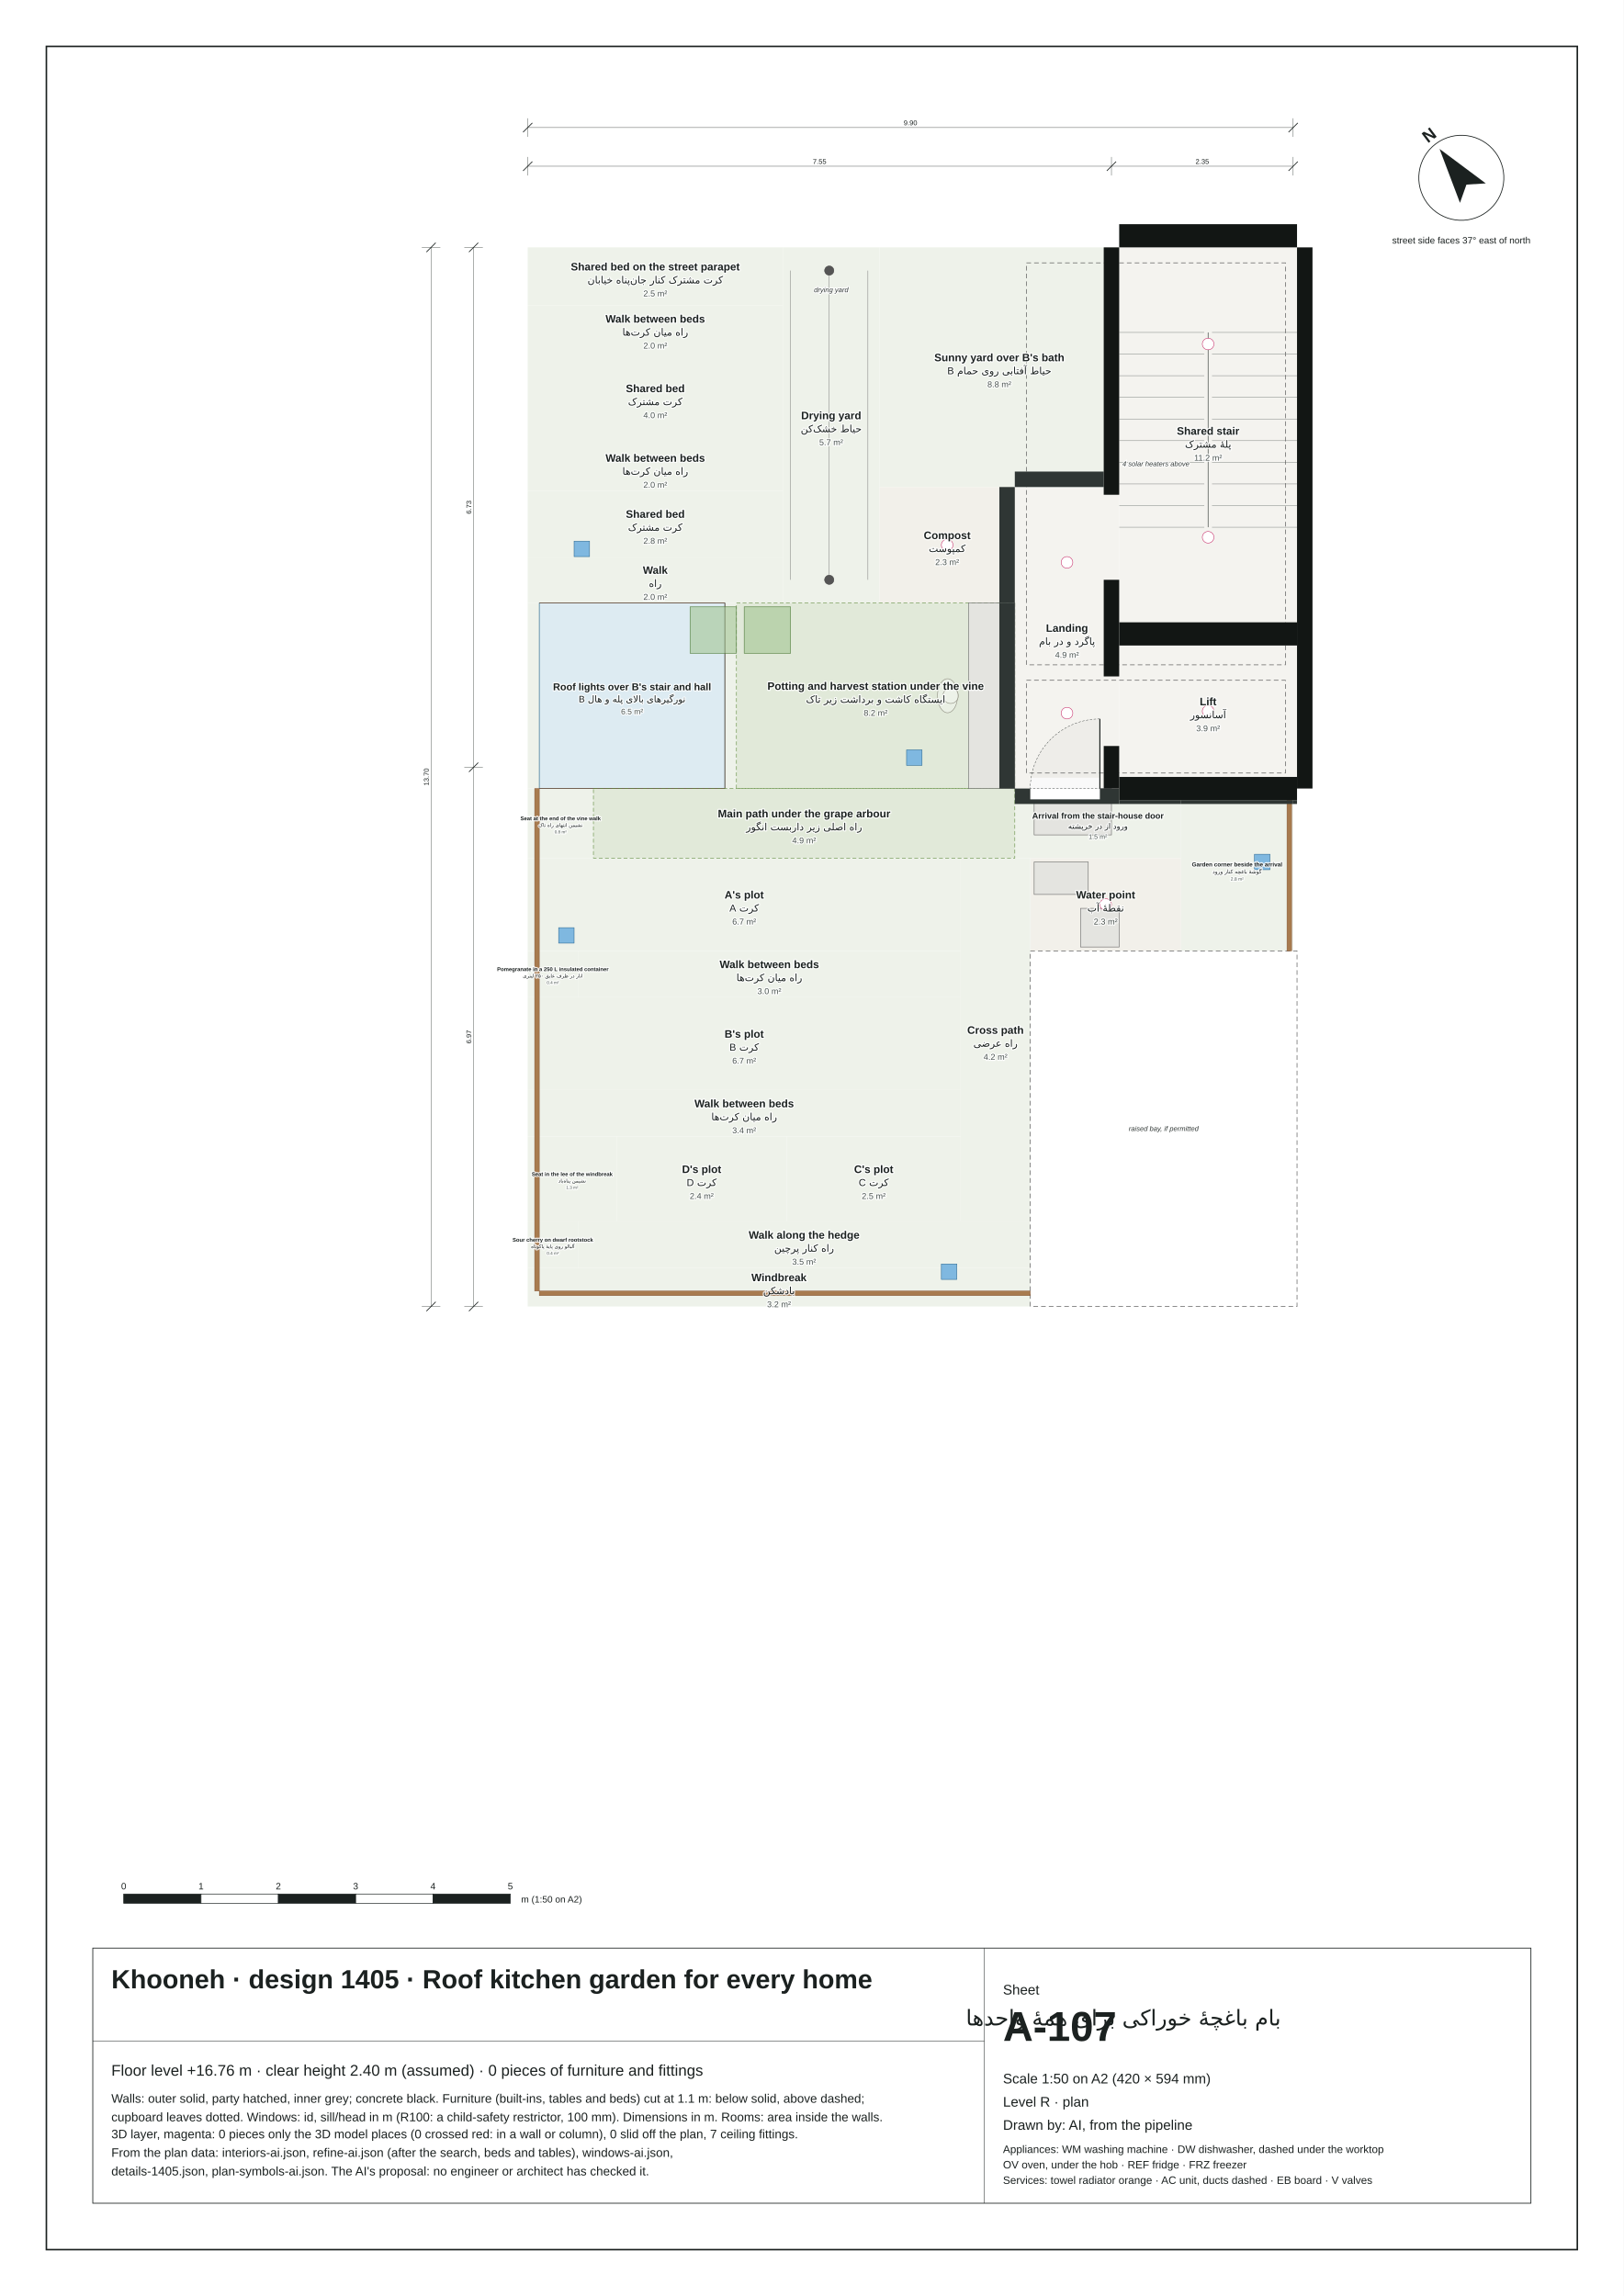
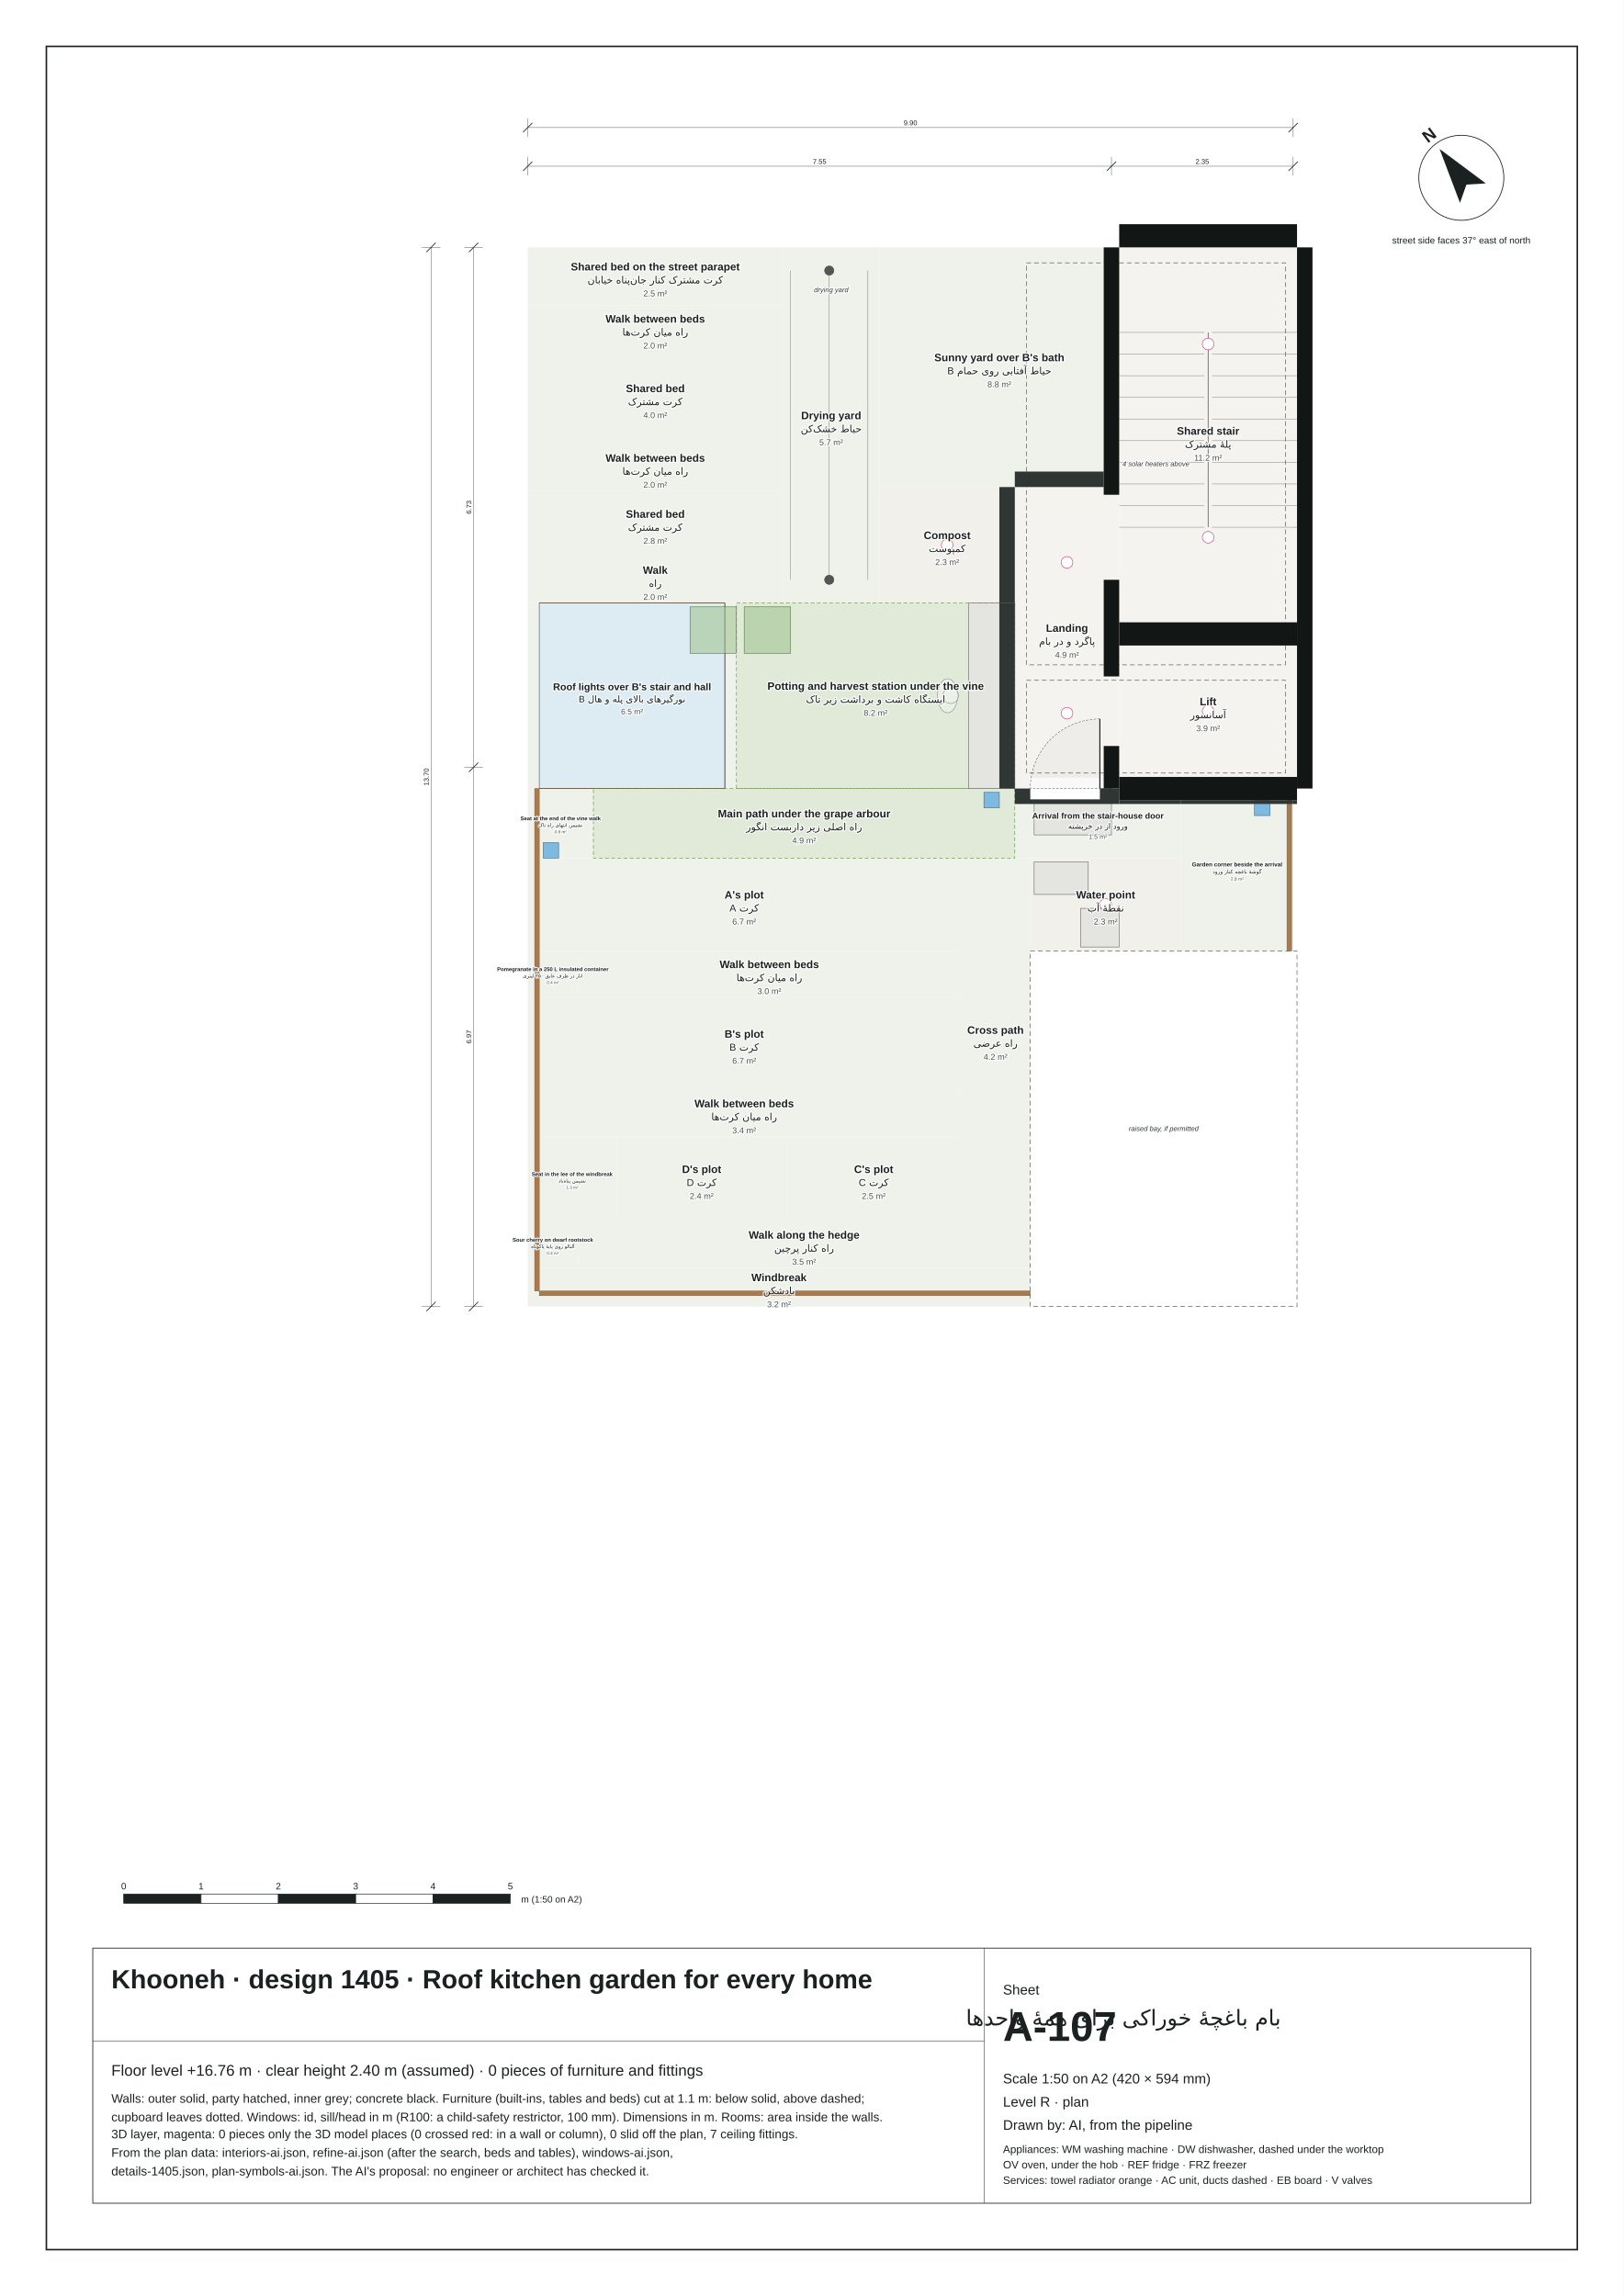
<svg xmlns="http://www.w3.org/2000/svg" width="420mm" height="594mm" viewBox="0 0 2100 2970">
  <style>svg{background:#fff}.sp{stroke:none}.sp-room{fill:#FFFFFF}.sp-wet{fill:#F1F6F9}.sp-circ{fill:#F4F3EF}.sp-store{fill:#F2F0EA}.sp-outside{fill:#EEF2EA}.sp-parking{fill:#EDEDEA}.sp-green{fill:#DCEACF}.w-outer{fill:#2F3634}.w-party{fill:url(#party)}.w-inner{fill:#8A918E}.w-struct{fill:#121614}.w-screen{fill:#7A4E2D;stroke:#5A3519;stroke-width:.4;stroke-dasharray:1.5 1}.w-glass{fill:#E3F2FB;stroke:#5AA9D6;stroke-width:.6}.st{stroke:#3A413E;stroke-opacity:.6;stroke-width:.6;fill:none}.sd{stroke:#3A413E;stroke-width:.8}.win{stroke:#0E8C98;stroke-width:1.2}.win-glass{stroke:#0E8C98;stroke-width:.5}.win-sill{fill:#fff;stroke:#0E8C98;stroke-width:.6}.win-shutter{stroke:#8A5A2B;stroke-width:.8;stroke-dasharray:3 2}.win-reveal{stroke:#7A4A2A;stroke-width:.8}.win-shade{stroke:#5A5048;stroke-width:.6;stroke-dasharray:6 2 1 2}.win-restrict{stroke:#B45309;stroke-width:2}.sv-towel{fill:#E9A23B;stroke:#8C5A12;stroke-width:.5}.sv-radiator{fill:#F6AD55;stroke:#8C5A12;stroke-width:.5}.sv-unit{fill:none;stroke:#2B6CB0;stroke-width:.9;stroke-dasharray:5 3}.sv-duct{fill:none;stroke:#2B6CB0;stroke-width:.7;stroke-dasharray:2 3}.sv-board{fill:#F6E05E;stroke:#744210;stroke-width:.6}.sv-cabinet{fill:#CBD5E0;stroke:#2D3748;stroke-width:.6}.sv-t{font-family:'Helvetica Neue',Arial,sans-serif;font-size:6px;text-anchor:middle;fill:#1A202C}.arc{stroke:#1B2120;fill:rgba(0,0,0,.025);stroke-width:.45;stroke-dasharray:3 2}.dr{stroke:#1B2120;fill:none;stroke-width:1.4}.door-gap{fill:#fff}.car{fill:#E8E6E1;stroke:#77736C;stroke-width:.6;stroke-dasharray:6 3}.wheel{fill:none;stroke:#77736C;stroke-width:.6;stroke-dasharray:3 2}.wheel-ax{stroke:#77736C;stroke-width:1.2}.gate-leaf{stroke:#1B2120;stroke-width:1.6}.gate-arc{stroke:#1B2120;fill:none;stroke-width:.45;stroke-dasharray:3 2}.gate-pack{fill:#77736C;stroke:none}.rm{font-family:'Vazirmatn','Tahoma','Helvetica Neue',Arial,sans-serif;fill:#1B2120;text-anchor:middle;paint-order:stroke;stroke:#fff;stroke-opacity:.85;stroke-width:3;stroke-linejoin:round}.rm .fa{direction:rtl;unicode-bidi:embed}.rm .ar{fill:#49524F}.lab{font-family:'Helvetica Neue',Arial,sans-serif;fill:#1B2120}.wl{font-family:'Helvetica Neue',Arial,sans-serif;fill:#0E6E78;font-size:7px}.dim{stroke:#3A413E;stroke-width:.5;fill:none}.dim-tick{stroke:#1B2120;stroke-width:1}.dimt{font-family:'Helvetica Neue',Arial,sans-serif;fill:#1B2120;font-size:9px;text-anchor:middle}.frame{fill:none;stroke:#1B2120;stroke-width:2}.tb{fill:#fff;stroke:#1B2120;stroke-width:1}.tb-l{stroke:#1B2120;stroke-width:.6}.tbt{font-family:'Helvetica Neue',Arial,sans-serif;fill:#1B2120}.tbf{font-family:'Vazirmatn','Tahoma',sans-serif;fill:#1B2120;direction:rtl;unicode-bidi:embed}.north{fill:#1B2120}.north-ring{fill:#fff;stroke:#1B2120;stroke-width:1}.dt-label{font-family:'Helvetica Neue',Arial,sans-serif;fill:#2F3634;font-style:italic;text-anchor:middle;font-size:9px;paint-order:stroke;stroke:#fff;stroke-width:2.5}.dt-bed{fill:#9CC08A;fill-opacity:.55;stroke:#4E7A3A;stroke-width:.7}.dt-vine{fill:#7FA35E;fill-opacity:.12;stroke:#5E8A3A;stroke-width:.7;stroke-dasharray:5 3}.dt-crown{fill:#B9D4A6;fill-opacity:.35;stroke:#4E7A3A;stroke-width:.9}.dt-crown-max{fill:none;stroke:#4E7A3A;stroke-width:.6;stroke-dasharray:3 3}.dt-trunk{fill:#F4F2EC;stroke:#333;stroke-width:.8}.dt-wood{fill:#D9B98C;fill-opacity:.8;stroke:#7A4A2A;stroke-width:.7}.dt-built{fill:#E6CFA6;fill-opacity:.55;stroke:#7A4A2A;stroke-width:.8;stroke-dasharray:6 2}.dt-drain{fill:#7FB8E0;stroke:#1F5F8B;stroke-width:.6}.dt-iron{fill:none;stroke:#333;stroke-width:.8}.dt-ivy{stroke:#3E6B2E;stroke-width:2;stroke-dasharray:2 3;fill:none}.dt-tread{stroke:#3A413E;stroke-opacity:.55;stroke-width:.6}.dt-up{stroke:#3A413E;stroke-width:.8;marker-end:url(#arrowUp)}.dt-wall{fill:#7F8784}.dt-rail{stroke:#7A4A2A;stroke-width:.8}.dt-over{fill:none;stroke:#555;stroke-width:.8;stroke-dasharray:6 4}.dt-sight{stroke:#B45309;stroke-width:.8;stroke-dasharray:8 4;fill:none}.dt-pot{fill:#C9774D;fill-opacity:.55;stroke:#8C3F2B;stroke-width:.7}.dt-post{fill:#555;stroke:#333;stroke-width:.5}.dt-line{stroke:#666;stroke-width:.5}.dt-glass{fill:#DDEBF2;stroke:#2E6A8A;stroke-width:.8}.dt-service{fill:#E4E4E0;stroke:#666;stroke-width:.7}.dt-screen{fill:#A87B4F;stroke:#7A4A2A;stroke-width:.5}.dt-gate{fill:#F4E3C8;stroke:#7A4A2A;stroke-width:.8}.dt-prop{fill:#A8321F;fill-opacity:.12;stroke:#A8321F;stroke-width:.9;stroke-dasharray:5 3}.m3-only{fill:#C2185B;fill-opacity:.06;stroke:#C2185B;stroke-width:.7;stroke-dasharray:4 2.5}.m3-moved{fill:none;stroke:#C2185B;stroke-width:1.1;stroke-dasharray:2 1.5}.m3-arrow{stroke:#C2185B;stroke-width:.9;marker-end:url(#m3a)}.m3-t{font-family:'Helvetica Neue',Arial,sans-serif;fill:#9C1449;font-size:6.5px;text-anchor:middle;paint-order:stroke;stroke:#fff;stroke-width:2}.m3-clash{stroke:#D50000;stroke-width:1.6}.m3-ceil{fill:#fff;stroke:#C2185B;stroke-width:.7}.m3-down{fill:#fff;stroke:#C2185B;stroke-width:.6}.m3-x{stroke:#C2185B;stroke-width:.5}.pm-wd{fill:#EAD7B7;stroke:#6B5134}.pm-tx{fill:#F6F1E8;stroke:#8C7C66}.pm-cr{fill:#FFFFFF;stroke:#3F5566}.pm-mt{fill:#DCE1E4;stroke:#4D5961}.pm-gl{fill:#DDEFF7;stroke:#4A88A8}.pm-st{fill:#E4E0D8;stroke:#6E6A62}.pm-pl{fill:#C4DDB0;stroke:#4E7A3A}.pm-pot{fill:#E2AE8E;stroke:#8C4F2B}.pm-ot{fill:#EEEAE2;stroke:#6B6660}.pm-sw{fill:none;stroke:#6B6660}.pm{stroke-width:.9;stroke-linejoin:round;stroke-linecap:round}.pm.fine{stroke-width:.5}line.pm,polyline.pm{fill:none}.pm.ab{fill:none;stroke:#59605D;stroke-width:.7;stroke-dasharray:5 3}.pm.sw{fill:none;stroke-width:.5;stroke-dasharray:3 2.5}.pi-hl{fill:none;stroke:none}.pi-over{fill:none;stroke:transparent;stroke-width:6;pointer-events:stroke}.pi.chg .pi-hl{stroke:#A8321F;stroke-width:2.2;stroke-dasharray:6 3}.pi.gone{opacity:.28}.pi.gone .pm{stroke-dasharray:3 3}.conv{fill:none;stroke:#B7791F;stroke-width:1;stroke-dasharray:7 4;stroke-opacity:.75}.conv.fail{stroke:#C53030}.conv-dot{fill:#B7791F;fill-opacity:.65;stroke:none}.conv-t{font-family:'Helvetica Neue',Arial,sans-serif;font-size:7px;fill:#8A5A12;text-anchor:middle;paint-order:stroke;stroke:#fff;stroke-width:2.5;stroke-linejoin:round}.ppl{fill:#FFFFFF;fill-opacity:.6;stroke:#8F8A83;stroke-width:.7;stroke-linejoin:round;stroke-linecap:round}line.ppl{fill:none}</style>
  <defs>
    <pattern id="party" width="8" height="8" patternUnits="userSpaceOnUse" patternTransform="rotate(45)">
      <rect width="8" height="8" fill="#5B6461" />
      <line x1="0" y1="0" x2="0" y2="8" stroke="#2F3634" stroke-width="2.2" />
    </pattern>
    <marker id="arrowUp" viewBox="0 0 10 10" refX="5" refY="5" markerWidth="5" markerHeight="5" orient="auto-start-reverse">
      <path d="M0 0 L10 5 L0 10 Z" fill="#3A413E" />
    </marker>
    <marker id="m3a" viewBox="0 0 10 10" refX="9" refY="5" markerWidth="5" markerHeight="5" orient="auto">
      <path d="M0 0 L10 5 L0 10 Z" fill="#C2185B" />
    </marker>
  </defs>
  <rect width="2100" height="2970" fill="#fff" />
  <rect class="frame" x="60" y="60" width="1980" height="2850" />
  <g transform="translate(652.5 290) scale(1)">
    <rect class="sp sp-circ" x="795" y="30" width="230" height="500" />
    <rect class="sp sp-circ" x="795" y="530" width="230" height="200" />
    <rect class="sp sp-circ" x="660" y="340" width="135" height="390" />
    <rect class="sp sp-outside" x="30" y="30" width="330" height="75" />
    <rect class="sp sp-outside" x="30" y="105" width="330" height="60" />
    <rect class="sp sp-outside" x="30" y="165" width="330" height="120" />
    <rect class="sp sp-outside" x="30" y="285" width="330" height="60" />
    <rect class="sp sp-outside" x="30" y="345" width="330" height="85" />
    <rect class="sp sp-outside" x="30" y="430" width="330" height="60" />
    <rect class="sp sp-outside" x="360" y="30" width="125" height="460" />
    <rect class="sp sp-outside" x="485" y="30" width="310" height="310" />
    <rect class="sp sp-store" x="485" y="340" width="175" height="150" />
    <rect class="sp sp-outside" x="300" y="490" width="360" height="240" />
    <rect class="sp sp-outside" x="30" y="490" width="270" height="240" />
    <rect class="sp sp-outside" x="30" y="730" width="85" height="90" />
    <rect class="sp sp-outside" x="115" y="730" width="545" height="90" />
    <rect class="sp sp-outside" x="660" y="730" width="215" height="90" />
    <rect class="sp sp-store" x="680" y="820" width="195" height="120" />
    <rect class="sp sp-outside" x="875" y="730" width="145" height="210" />
    <rect class="sp sp-outside" x="30" y="820" width="560" height="120" />
    <rect class="sp sp-outside" x="30" y="940" width="65" height="60" />
    <rect class="sp sp-outside" x="95" y="940" width="495" height="60" />
    <rect class="sp sp-outside" x="30" y="1000" width="560" height="120" />
    <rect class="sp sp-outside" x="30" y="1120" width="560" height="60" />
    <rect class="sp sp-outside" x="30" y="1180" width="115" height="110" />
    <rect class="sp sp-outside" x="145" y="1180" width="220" height="110" />
    <rect class="sp sp-outside" x="365" y="1180" width="225" height="110" />
    <rect class="sp sp-outside" x="30" y="1290" width="65" height="60" />
    <rect class="sp sp-outside" x="95" y="1290" width="585" height="60" />
    <rect class="sp sp-outside" x="590" y="820" width="90" height="470" />
    <rect class="sp sp-outside" x="30" y="1350" width="650" height="50" />
    <g class="stairs">
      <line x1="795.0" y1="392.0" x2="905.0" y2="392.0" class="st" />
      <line x1="795.0" y1="364.0" x2="905.0" y2="364.0" class="st" />
      <line x1="795.0" y1="336.0" x2="905.0" y2="336.0" class="st" />
      <line x1="795.0" y1="308.0" x2="905.0" y2="308.0" class="st" />
      <line x1="795.0" y1="280.0" x2="905.0" y2="280.0" class="st" />
      <line x1="795.0" y1="252.0" x2="905.0" y2="252.0" class="st" />
      <line x1="795.0" y1="224.0" x2="905.0" y2="224.0" class="st" />
      <line x1="795.0" y1="196.0" x2="905.0" y2="196.0" class="st" />
      <line x1="795.0" y1="168.0" x2="905.0" y2="168.0" class="st" />
      <line x1="795.0" y1="140.0" x2="905.0" y2="140.0" class="st" />
      <line x1="915.0" y1="140.0" x2="1025.0" y2="140.0" class="st" />
      <line x1="915.0" y1="168.0" x2="1025.0" y2="168.0" class="st" />
      <line x1="915.0" y1="196.0" x2="1025.0" y2="196.0" class="st" />
      <line x1="915.0" y1="224.0" x2="1025.0" y2="224.0" class="st" />
      <line x1="915.0" y1="252.0" x2="1025.0" y2="252.0" class="st" />
      <line x1="915.0" y1="280.0" x2="1025.0" y2="280.0" class="st" />
      <line x1="915.0" y1="308.0" x2="1025.0" y2="308.0" class="st" />
      <line x1="915.0" y1="336.0" x2="1025.0" y2="336.0" class="st" />
      <line x1="915.0" y1="364.0" x2="1025.0" y2="364.0" class="st" />
      <line x1="915.0" y1="392.0" x2="1025.0" y2="392.0" class="st" />
      <line x1="910.0" y1="392.0" x2="910.0" y2="140.0" class="sd" />
    </g>
    <g class="furniture" />
    <g class="people">
      <g class="person">
        <ellipse class="ppl" cx="573" cy="610" rx="13" ry="22" />
        <ellipse class="ppl" cx="577" cy="610" rx="10" ry="10" />
      </g>
    </g>
    <g class="details">
      <rect class="dt dt-over" x="680" y="940" width="345" height="460" />
      <polyline class="dt dt-line" fill="none" points="370,60 370,460" />
      <polyline class="dt dt-line" fill="none" points="420,60 420,460" />
      <polyline class="dt dt-line" fill="none" points="470,60 470,460" />
      <circle class="dt dt-post" cx="420" cy="60" r="6" />
      <circle class="dt dt-post" cx="420" cy="460" r="6" />
      <rect class="dt dt-glass" x="45" y="490" width="240" height="240" />
      <polyline class="dt dt-rail" fill="none" points="45,490 285,490" />
      <polyline class="dt dt-rail" fill="none" points="45,730 285,730" />
      <polyline class="dt dt-rail" fill="none" points="285,490 285,730" />
      <rect class="dt dt-vine" x="300" y="490" width="360" height="240" />
      <rect class="dt dt-bed" x="310" y="495" width="60" height="60" />
      <rect class="dt dt-vine" x="115" y="730" width="545" height="90" />
      <rect class="dt dt-bed" x="240" y="495" width="60" height="60" />
      <rect class="dt dt-service" x="685" y="825" width="70" height="42" />
      <rect class="dt dt-service" x="745" y="885" width="50" height="50" />
      <rect class="dt dt-service" x="600" y="490" width="60" height="240" />
      <rect class="dt dt-service" x="685" y="730" width="100" height="60" />
      <rect class="dt dt-over" x="675" y="590" width="335" height="120" />
      <rect class="dt dt-screen" x="45" y="1380" width="635" height="6" />
      <rect class="dt dt-screen" x="39" y="730" width="6" height="650" />
      <rect class="dt dt-screen" x="1012" y="730" width="6" height="210" />
      <rect class="dt dt-over" x="675" y="50" width="335" height="520" />
-       <rect class="dt dt-drain" x="90" y="410" width="20" height="20" />
-       <rect class="dt dt-drain" x="520" y="680" width="20" height="20" />
-       <rect class="dt dt-drain" x="70" y="910" width="20" height="20" />
-       <rect class="dt dt-drain" x="565" y="1345" width="20" height="20" />
-       <rect class="dt dt-drain" x="970" y="815" width="20" height="20" />
+       <rect class="dt dt-drain" x="970" y="745" width="20" height="20" />
+       <rect class="dt dt-drain" x="50" y="800" width="20" height="20" />
+       <rect class="dt dt-drain" x="620" y="735" width="20" height="20" />
    </g>
    <g class="services" />
    <rect class="w-outer" x="795" y="745" width="80" height="5" />
    <rect class="w-outer" x="875" y="745" width="145" height="5" />
    <rect class="w-outer" x="1020" y="745" width="5" height="5" />
    <rect class="w-outer" x="660" y="320" width="115" height="20" />
    <rect class="w-outer" x="660" y="730" width="135" height="20" />
    <rect class="w-outer" x="640" y="340" width="20" height="150" />
    <rect class="w-outer" x="640" y="490" width="20" height="240" />
    <g class="struct">
      <rect class="w-struct" x="1025" y="30" width="20" height="700" />
    </g>
    <g class="struct">
      <rect class="w-struct" x="775" y="30" width="20" height="320" />
    </g>
    <g class="struct">
      <rect class="w-struct" x="775" y="460" width="20" height="125" />
    </g>
    <g class="struct">
      <rect class="w-struct" x="775" y="675" width="20" height="55" />
    </g>
    <g class="struct">
      <rect class="w-struct" x="795" y="515" width="230" height="30" />
    </g>
    <g class="struct">
      <rect class="w-struct" x="795" y="715" width="230" height="30" />
    </g>
    <g class="struct">
      <rect class="w-struct" x="795" y="0" width="230" height="30" />
    </g>
    <rect class="door-gap" x="680" y="716" width="90" height="28" />
    <g class="door">
      <path class="arc" d="M770 730 L770 640 A90 90 0 0 0 680 730 Z" />
      <line class="dr" x1="770" y1="730" x2="770" y2="640" />
    </g>
    <g class="match-3d">
      <circle class="m3-down" cx="910" cy="155" r="7.5" />
      <circle class="m3-down" cx="910" cy="405" r="7.5" />
      <circle class="m3-down" cx="910" cy="630" r="7.5" />
      <circle class="m3-down" cx="727.5" cy="437.5" r="7.5" />
      <circle class="m3-down" cx="727.5" cy="632.5" r="7.5" />
      <circle class="m3-down" cx="572.5" cy="415" r="7.5" />
      <circle class="m3-down" cx="777.5" cy="880" r="7.5" />
    </g>
    <text class="rm" x="910" y="272.3" font-size="14" font-weight="600">Shared stair</text>
    <text class="rm" x="910" y="289.1" font-size="12.9">
      <tspan class="fa">پلهٔ مشترک</tspan>
    </text>
    <text class="rm" x="910" y="305.9" font-size="10.9">
      <tspan class="ar">11.2 m²</tspan>
    </text>
    <text class="rm" x="910" y="622.3" font-size="14" font-weight="600">Lift</text>
    <text class="rm" x="910" y="639.1" font-size="12.9">
      <tspan class="fa">آسانسور</tspan>
    </text>
    <text class="rm" x="910" y="655.9" font-size="10.9">
      <tspan class="ar">3.9 m²</tspan>
    </text>
    <text class="rm" x="727.5" y="527.3" font-size="14" font-weight="600">Landing</text>
    <text class="rm" x="727.5" y="544.1" font-size="12.9">
      <tspan class="fa">پاگرد و در بام</tspan>
    </text>
    <text class="rm" x="727.5" y="560.9" font-size="10.9">
      <tspan class="ar">4.9 m²</tspan>
    </text>
    <text class="rm" x="195" y="59.8" font-size="14" font-weight="600">Shared bed on the street parapet</text>
    <text class="rm" x="195" y="76.6" font-size="12.9">
      <tspan class="fa">کرت مشترک کنار جان‌پناه خیابان</tspan>
    </text>
    <text class="rm" x="195" y="93.4" font-size="10.9">
      <tspan class="ar">2.5 m²</tspan>
    </text>
    <text class="rm" x="195" y="127.3" font-size="14" font-weight="600">Walk between beds</text>
    <text class="rm" x="195" y="144.1" font-size="12.9">
      <tspan class="fa">راه میان کرت‌ها</tspan>
    </text>
    <text class="rm" x="195" y="160.9" font-size="10.9">
      <tspan class="ar">2.0 m²</tspan>
    </text>
    <text class="rm" x="195" y="217.3" font-size="14" font-weight="600">Shared bed</text>
    <text class="rm" x="195" y="234.1" font-size="12.9">
      <tspan class="fa">کرت مشترک</tspan>
    </text>
    <text class="rm" x="195" y="250.9" font-size="10.9">
      <tspan class="ar">4.0 m²</tspan>
    </text>
    <text class="rm" x="195" y="307.3" font-size="14" font-weight="600">Walk between beds</text>
    <text class="rm" x="195" y="324.1" font-size="12.9">
      <tspan class="fa">راه میان کرت‌ها</tspan>
    </text>
    <text class="rm" x="195" y="340.9" font-size="10.9">
      <tspan class="ar">2.0 m²</tspan>
    </text>
    <text class="rm" x="195" y="379.8" font-size="14" font-weight="600">Shared bed</text>
    <text class="rm" x="195" y="396.6" font-size="12.9">
      <tspan class="fa">کرت مشترک</tspan>
    </text>
    <text class="rm" x="195" y="413.4" font-size="10.9">
      <tspan class="ar">2.8 m²</tspan>
    </text>
    <text class="rm" x="195" y="452.3" font-size="14" font-weight="600">Walk</text>
    <text class="rm" x="195" y="469.1" font-size="12.9">
      <tspan class="fa">راه</tspan>
    </text>
    <text class="rm" x="195" y="485.9" font-size="10.9">
      <tspan class="ar">2.0 m²</tspan>
    </text>
    <text class="rm" x="422.5" y="252.3" font-size="14" font-weight="600">Drying yard</text>
    <text class="rm" x="422.5" y="269.1" font-size="12.9">
      <tspan class="fa">حیاط خشک‌کن</tspan>
    </text>
    <text class="rm" x="422.5" y="285.9" font-size="10.9">
      <tspan class="ar">5.7 m²</tspan>
    </text>
    <text class="rm" x="640" y="177.3" font-size="14" font-weight="600">Sunny yard over B's bath</text>
    <text class="rm" x="640" y="194.1" font-size="12.9">
      <tspan class="fa">حیاط آفتابی روی حمام B</tspan>
    </text>
    <text class="rm" x="640" y="210.9" font-size="10.9">
      <tspan class="ar">8.8 m²</tspan>
    </text>
    <text class="rm" x="572.5" y="407.3" font-size="14" font-weight="600">Compost</text>
    <text class="rm" x="572.5" y="424.1" font-size="12.9">
      <tspan class="fa">کمپوست</tspan>
    </text>
    <text class="rm" x="572.5" y="440.9" font-size="10.9">
      <tspan class="ar">2.3 m²</tspan>
    </text>
    <text class="rm" x="480" y="602.3" font-size="14" font-weight="600">Potting and harvest station under the vine</text>
    <text class="rm" x="480" y="619.1" font-size="12.9">
      <tspan class="fa">ایستگاه کاشت و برداشت زیر تاک</tspan>
    </text>
    <text class="rm" x="480" y="635.9" font-size="10.9">
      <tspan class="ar">8.2 m²</tspan>
    </text>
    <text class="rm" x="165" y="602.9" font-size="12.9" font-weight="600">Roof lights over B's stair and hall</text>
    <text class="rm" x="165" y="618.4" font-size="11.9">
      <tspan class="fa">نورگیرهای بالای پله و هال B</tspan>
    </text>
    <text class="rm" x="165" y="633.9" font-size="10.1">
      <tspan class="ar">6.5 m²</tspan>
    </text>
    <text class="rm" x="72.5" y="771.1" font-size="7" font-weight="600">Seat at the end of the vine walk</text>
    <text class="rm" x="72.5" y="779.5" font-size="6.4">
      <tspan class="fa">نشیمن انتهای راه تاک</tspan>
    </text>
    <text class="rm" x="72.5" y="788" font-size="5.5">
      <tspan class="ar">0.8 m²</tspan>
    </text>
    <text class="rm" x="387.5" y="767.3" font-size="14" font-weight="600">Main path under the grape arbour</text>
    <text class="rm" x="387.5" y="784.1" font-size="12.9">
      <tspan class="fa">راه اصلی زیر داربست انگور</tspan>
    </text>
    <text class="rm" x="387.5" y="800.9" font-size="10.9">
      <tspan class="ar">4.9 m²</tspan>
    </text>
    <text class="rm" x="767.5" y="769" font-size="10.9" font-weight="600">Arrival from the stair-house door</text>
    <text class="rm" x="767.5" y="782.1" font-size="10">
      <tspan class="fa">ورود از در خرپشته</tspan>
    </text>
    <text class="rm" x="767.5" y="795.2" font-size="8.5">
      <tspan class="ar">1.5 m²</tspan>
    </text>
    <text class="rm" x="777.5" y="872.3" font-size="14" font-weight="600">Water point</text>
    <text class="rm" x="777.5" y="889.1" font-size="12.9">
      <tspan class="fa">نقطهٔ آب</tspan>
    </text>
    <text class="rm" x="777.5" y="905.9" font-size="10.9">
      <tspan class="ar">2.3 m²</tspan>
    </text>
    <text class="rm" x="947.5" y="830.8" font-size="7.6" font-weight="600">Garden corner beside the arrival</text>
    <text class="rm" x="947.5" y="839.9" font-size="7">
      <tspan class="fa">گوشهٔ باغچه کنار ورود</tspan>
    </text>
    <text class="rm" x="947.5" y="849" font-size="5.9">
      <tspan class="ar">2.8 m²</tspan>
    </text>
    <text class="rm" x="310" y="872.3" font-size="14" font-weight="600">A's plot</text>
    <text class="rm" x="310" y="889.1" font-size="12.9">
      <tspan class="fa">کرت A</tspan>
    </text>
    <text class="rm" x="310" y="905.9" font-size="10.9">
      <tspan class="ar">6.7 m²</tspan>
    </text>
    <text class="rm" x="62.5" y="966.1" font-size="7" font-weight="600">Pomegranate in a 250 L insulated container</text>
    <text class="rm" x="62.5" y="974.5" font-size="6.4">
      <tspan class="fa">انار در ظرف عایق ۲۵۰ لیتری</tspan>
    </text>
    <text class="rm" x="62.5" y="982.9" font-size="5.5">
      <tspan class="ar">0.4 m²</tspan>
    </text>
    <text class="rm" x="342.5" y="962.3" font-size="14" font-weight="600">Walk between beds</text>
    <text class="rm" x="342.5" y="979.1" font-size="12.9">
      <tspan class="fa">راه میان کرت‌ها</tspan>
    </text>
    <text class="rm" x="342.5" y="995.9" font-size="10.9">
      <tspan class="ar">3.0 m²</tspan>
    </text>
    <text class="rm" x="310" y="1052.3" font-size="14" font-weight="600">B's plot</text>
    <text class="rm" x="310" y="1069.1" font-size="12.9">
      <tspan class="fa">کرت B</tspan>
    </text>
    <text class="rm" x="310" y="1085.9" font-size="10.9">
      <tspan class="ar">6.7 m²</tspan>
    </text>
    <text class="rm" x="310" y="1142.3" font-size="14" font-weight="600">Walk between beds</text>
    <text class="rm" x="310" y="1159.1" font-size="12.9">
      <tspan class="fa">راه میان کرت‌ها</tspan>
    </text>
    <text class="rm" x="310" y="1175.9" font-size="10.9">
      <tspan class="ar">3.4 m²</tspan>
    </text>
    <text class="rm" x="87.5" y="1231.2" font-size="7" font-weight="600">Seat in the lee of the windbreak</text>
    <text class="rm" x="87.5" y="1239.6" font-size="6.4">
      <tspan class="fa">نشیمن پناه‌باد</tspan>
    </text>
    <text class="rm" x="87.5" y="1248" font-size="5.5">
      <tspan class="ar">1.3 m²</tspan>
    </text>
    <text class="rm" x="255" y="1227.3" font-size="14" font-weight="600">D's plot</text>
    <text class="rm" x="255" y="1244.1" font-size="12.9">
      <tspan class="fa">کرت D</tspan>
    </text>
    <text class="rm" x="255" y="1260.9" font-size="10.9">
      <tspan class="ar">2.4 m²</tspan>
    </text>
    <text class="rm" x="477.5" y="1227.3" font-size="14" font-weight="600">C's plot</text>
    <text class="rm" x="477.5" y="1244.1" font-size="12.9">
      <tspan class="fa">کرت C</tspan>
    </text>
    <text class="rm" x="477.5" y="1260.9" font-size="10.9">
      <tspan class="ar">2.5 m²</tspan>
    </text>
    <text class="rm" x="62.5" y="1316.2" font-size="7" font-weight="600">Sour cherry on dwarf rootstock</text>
    <text class="rm" x="62.5" y="1324.5" font-size="6.4">
      <tspan class="fa">آلبالو روی پایهٔ پاکوتاه</tspan>
    </text>
    <text class="rm" x="62.5" y="1333" font-size="5.5">
      <tspan class="ar">0.4 m²</tspan>
    </text>
    <text class="rm" x="387.5" y="1312.3" font-size="14" font-weight="600">Walk along the hedge</text>
    <text class="rm" x="387.5" y="1329.1" font-size="12.9">
      <tspan class="fa">راه کنار پرچین</tspan>
    </text>
    <text class="rm" x="387.5" y="1345.9" font-size="10.9">
      <tspan class="ar">3.5 m²</tspan>
    </text>
    <text class="rm" x="635" y="1047.3" font-size="14" font-weight="600">Cross path</text>
    <text class="rm" x="635" y="1064.1" font-size="12.9">
      <tspan class="fa">راه عرضی</tspan>
    </text>
    <text class="rm" x="635" y="1080.9" font-size="10.9">
      <tspan class="ar">4.2 m²</tspan>
    </text>
    <text class="rm" x="355" y="1367.3" font-size="14" font-weight="600">Windbreak</text>
    <text class="rm" x="355" y="1384.1" font-size="12.9">
      <tspan class="fa">بادشکن</tspan>
    </text>
    <text class="rm" x="355" y="1400.9" font-size="10.9">
      <tspan class="ar">3.2 m²</tspan>
    </text>
    <text class="dt-label" x="852.5" y="1173">raised bay, if permitted</text>
    <text class="dt-label" x="422.5" y="88">drying yard</text>
    <text class="dt-label" x="842.5" y="313">4 solar heaters above</text>
    <g class="dims">
      <line class="dim" x1="30" y1="-75" x2="1020" y2="-75" />
      <line class="dim" x1="30" y1="-87" x2="30" y2="-63" />
      <line class="dim-tick" x1="24" y1="-69" x2="36" y2="-81" />
      <line class="dim" x1="785" y1="-87" x2="785" y2="-63" />
      <line class="dim-tick" x1="779" y1="-69" x2="791" y2="-81" />
      <line class="dim" x1="1020" y1="-87" x2="1020" y2="-63" />
      <line class="dim-tick" x1="1014" y1="-69" x2="1026" y2="-81" />
      <text class="dimt" x="407.5" y="-78">7.55</text>
      <text class="dimt" x="902.5" y="-78">2.35</text>
    </g>
    <g class="dims">
      <line class="dim" x1="30" y1="-125" x2="1020" y2="-125" />
      <line class="dim" x1="30" y1="-137" x2="30" y2="-113" />
      <line class="dim-tick" x1="24" y1="-119" x2="36" y2="-131" />
      <line class="dim" x1="1020" y1="-137" x2="1020" y2="-113" />
      <line class="dim-tick" x1="1014" y1="-119" x2="1026" y2="-131" />
      <text class="dimt" x="525" y="-128">9.90</text>
    </g>
    <g class="dims">
      <line class="dim" x1="-40" y1="30" x2="-40" y2="1400" />
      <line class="dim" x1="-52" y1="30" x2="-28" y2="30" />
      <line class="dim-tick" x1="-46" y1="36" x2="-34" y2="24" />
      <line class="dim" x1="-52" y1="702.5" x2="-28" y2="702.5" />
      <line class="dim-tick" x1="-46" y1="708.5" x2="-34" y2="696.5" />
      <line class="dim" x1="-52" y1="1400" x2="-28" y2="1400" />
      <line class="dim-tick" x1="-46" y1="1406" x2="-34" y2="1394" />
      <text class="dimt" x="-43" y="366.2" transform="rotate(-90 -43 366.2)">6.73</text>
      <text class="dimt" x="-43" y="1051.2" transform="rotate(-90 -43 1051.2)">6.97</text>
    </g>
    <g class="dims">
      <line class="dim" x1="-95" y1="30" x2="-95" y2="1400" />
      <line class="dim" x1="-107" y1="30" x2="-83" y2="30" />
      <line class="dim-tick" x1="-101" y1="36" x2="-89" y2="24" />
      <line class="dim" x1="-107" y1="1400" x2="-83" y2="1400" />
      <line class="dim-tick" x1="-101" y1="1406" x2="-89" y2="1394" />
      <text class="dimt" x="-98" y="715" transform="rotate(-90 -98 715)">13.70</text>
    </g>
  </g>
  <g transform="translate(1890 230) rotate(-37)">
    <circle class="north-ring" r="55" />
    <path class="north" d="M0 -46.8 L20.9 24.8 L0 11 L-20.9 24.8 Z" />
    <text class="lab" x="0" y="-61.6" font-size="22" font-weight="700" text-anchor="middle">N</text>
  </g>
  <text class="lab" x="1890" y="315" font-size="12" text-anchor="middle">street side faces 37° east of north</text>
  <rect x="160" y="2450" width="100" height="12" fill="#1B2120" stroke="#1B2120" stroke-width=".8" />
  <rect x="260" y="2450" width="100" height="12" fill="#fff" stroke="#1B2120" stroke-width=".8" />
  <rect x="360" y="2450" width="100" height="12" fill="#1B2120" stroke="#1B2120" stroke-width=".8" />
  <rect x="460" y="2450" width="100" height="12" fill="#fff" stroke="#1B2120" stroke-width=".8" />
  <rect x="560" y="2450" width="100" height="12" fill="#1B2120" stroke="#1B2120" stroke-width=".8" />
  <text class="lab" x="160" y="2444" font-size="12" text-anchor="middle">0</text>
  <text class="lab" x="260" y="2444" font-size="12" text-anchor="middle">1</text>
  <text class="lab" x="360" y="2444" font-size="12" text-anchor="middle">2</text>
  <text class="lab" x="460" y="2444" font-size="12" text-anchor="middle">3</text>
  <text class="lab" x="560" y="2444" font-size="12" text-anchor="middle">4</text>
  <text class="lab" x="660" y="2444" font-size="12" text-anchor="middle">5</text>
  <text class="lab" x="674" y="2461" font-size="12">m  (1:50 on A2)</text>
  <rect class="tb" x="120" y="2520" width="1860" height="330" />
  <line class="tb-l" x1="1273.2" y1="2520" x2="1273.2" y2="2850" />
  <line class="tb-l" x1="120" y1="2640" x2="1273.2" y2="2640" />
  <text class="tbt" x="144" y="2572" font-size="34" font-weight="700">Khooneh · design 1405 · Roof kitchen garden for every home</text>
  <text class="tbf" x="1249.2" y="2620" font-size="28" text-anchor="end">بام باغچهٔ خوراکی برای همهٔ واحدها</text>
  <text class="tbt" x="144" y="2685" font-size="20">Floor level +16.76 m · clear height 2.40 m (assumed) · 0 pieces of furniture and fittings</text>
  <text class="tbt" x="144" y="2720" font-size="16">Walls: outer solid, party hatched, inner grey; concrete black. Furniture (built-ins, tables and beds) cut at 1.1 m: below solid, above dashed;</text>
  <text class="tbt" x="144" y="2744" font-size="16">cupboard leaves dotted. Windows: id, sill/head in m (R100: a child-safety restrictor, 100 mm). Dimensions in m. Rooms: area inside the walls.</text>
  <text class="tbt" x="144" y="2766" font-size="16" fill="#9C1449">3D layer, magenta: 0 pieces only the 3D model places (0 crossed red: in a wall or column), 0 slid off the plan, 7 ceiling fittings.</text>
  <text class="tbt" x="144" y="2790" font-size="16">From the plan data: interiors-ai.json, refine-ai.json (after the search, beds and tables), windows-ai.json,</text>
  <text class="tbt" x="144" y="2814" font-size="16">details-1405.json, plan-symbols-ai.json. The AI's proposal: no engineer or architect has checked it.</text>
  <text class="tbt" x="1297.2" y="2580" font-size="18">Sheet</text>
  <text class="tbt" x="1297.2" y="2640" font-size="54" font-weight="700">A-107</text>
  <text class="tbt" x="1297.2" y="2695" font-size="18">Scale 1:50 on A2 (420 × 594 mm)</text>
  <text class="tbt" x="1297.2" y="2725" font-size="18">Level R · plan</text>
  <text class="tbt" x="1297.2" y="2755" font-size="18">Drawn by: AI, from the pipeline</text>
  <text class="tbt" x="1297.2" y="2785" font-size="14">Appliances: WM washing machine · DW dishwasher, dashed under the worktop</text>
  <text class="tbt" x="1297.2" y="2805" font-size="14">OV oven, under the hob · REF fridge · FRZ freezer</text>
  <text class="tbt" x="1297.2" y="2825" font-size="14">Services: towel radiator orange · AC unit, ducts dashed · EB board · V valves</text>
</svg>
